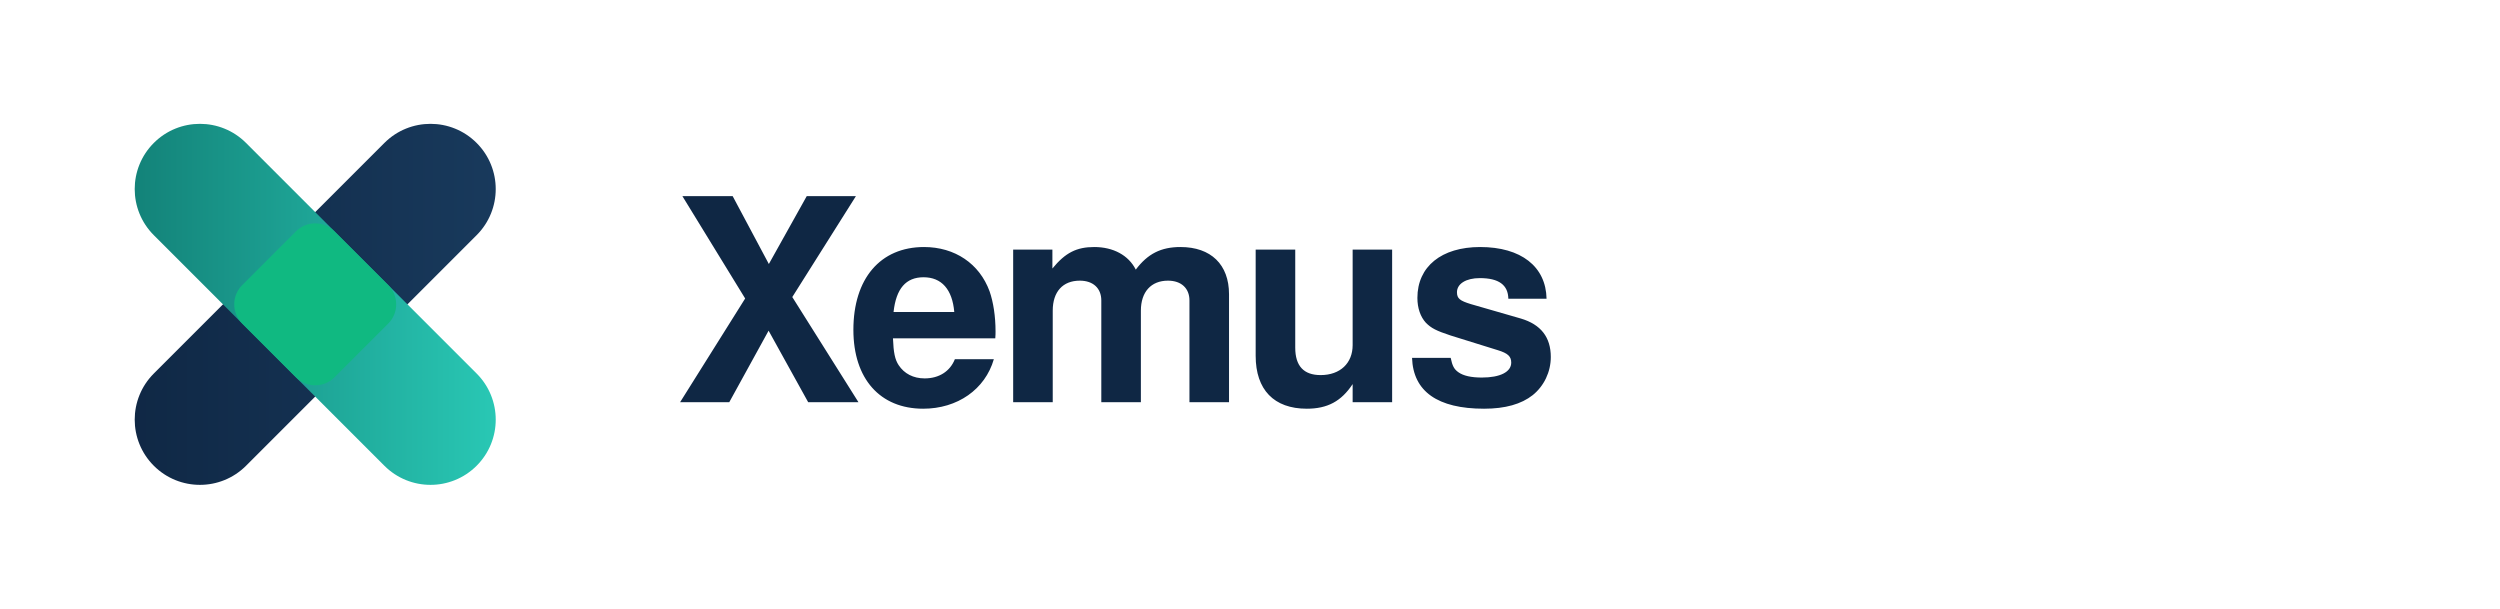
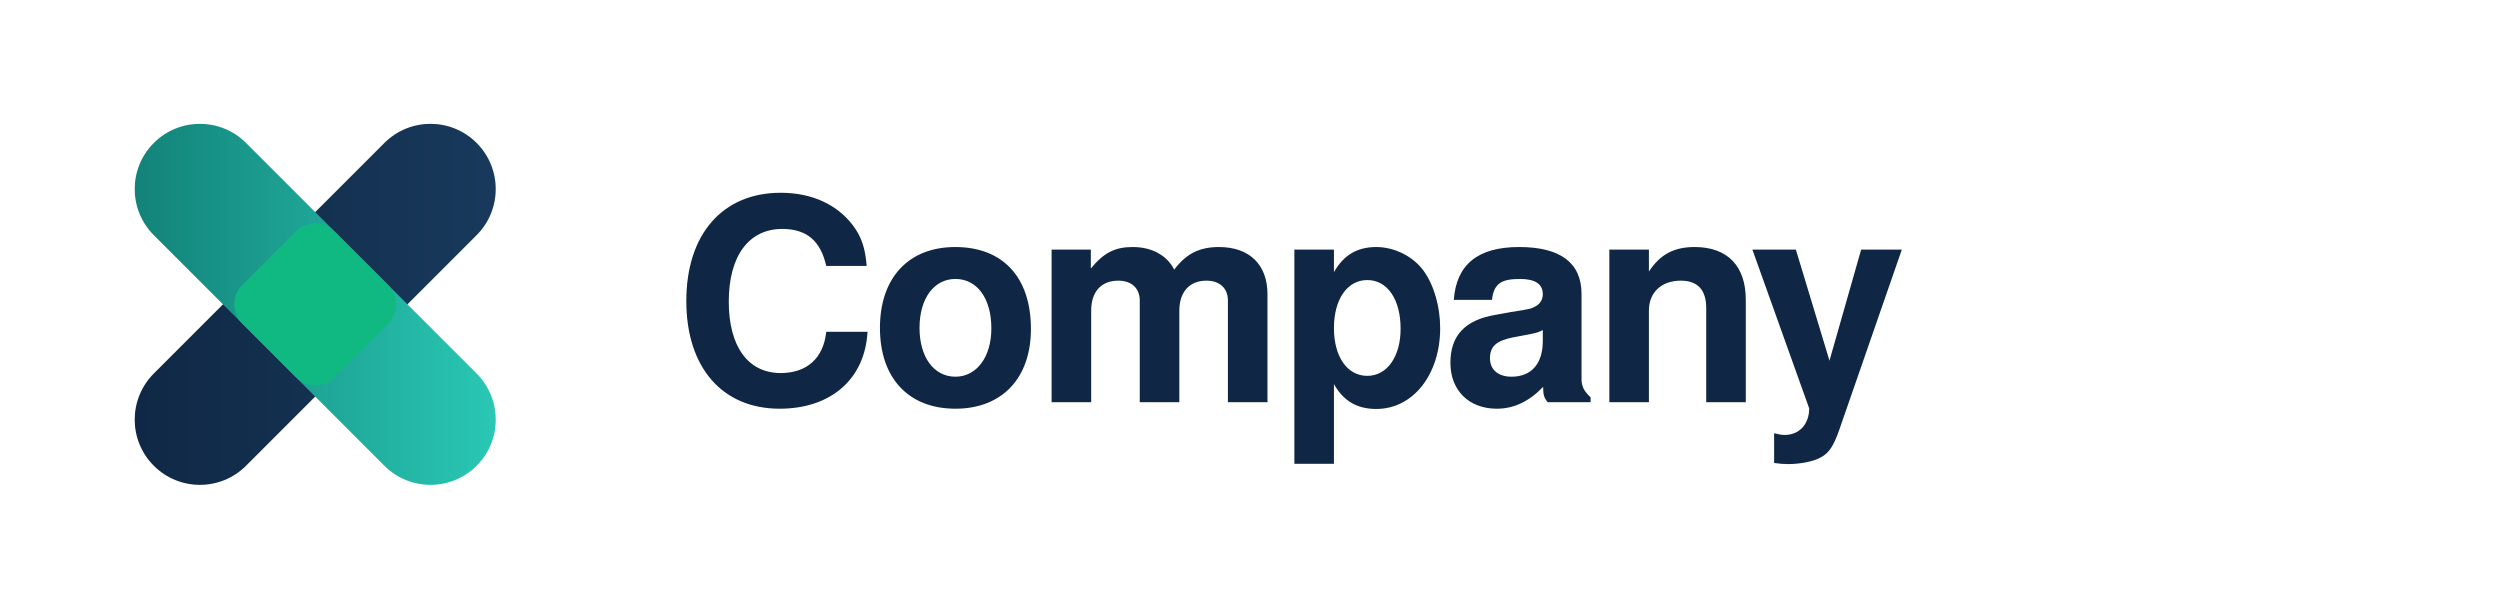
- <svg xmlns="http://www.w3.org/2000/svg" viewBox="0 0 460 112" fill="none" role="img" aria-label="Xemus">
+ <svg xmlns="http://www.w3.org/2000/svg" viewBox="0 0 460 112" fill="none" role="img" aria-label="Company">
  <defs>
    <linearGradient id="barNavy" x1="24" y1="24" x2="88" y2="88" gradientUnits="userSpaceOnUse">
      <stop stop-color="#0F2744" />
      <stop offset="1" stop-color="#1B3F63" />
    </linearGradient>
    <linearGradient id="barTeal" x1="24" y1="88" x2="88" y2="24" gradientUnits="userSpaceOnUse">
      <stop stop-color="#0F766E" />
      <stop offset="1" stop-color="#2DD4BF" />
    </linearGradient>
  </defs>
  <g transform="translate(8 6)">
    <rect x="8" y="38" width="84" height="24" rx="12" transform="rotate(-45 50 50)" fill="url(#barNavy)" />
    <rect x="8" y="38" width="84" height="24" rx="12" transform="rotate(45 50 50)" fill="url(#barTeal)" />
    <rect x="38" y="38" width="24" height="24" rx="5" transform="rotate(45 50 50)" fill="#10B981" />
  </g>
-   <text x="124" y="74" fill="#0F2744" font-family="ui-sans-serif, system-ui, -apple-system, BlinkMacSystemFont, 'Segoe UI', Helvetica, Arial, sans-serif" font-size="52" font-weight="700" letter-spacing="-1.5">Xemus</text>
+   <text x="124" y="74" fill="#0F2744" font-family="ui-sans-serif, system-ui, -apple-system, BlinkMacSystemFont, 'Segoe UI', Helvetica, Arial, sans-serif" font-size="52" font-weight="700" letter-spacing="-1.5">Company</text>
</svg>
